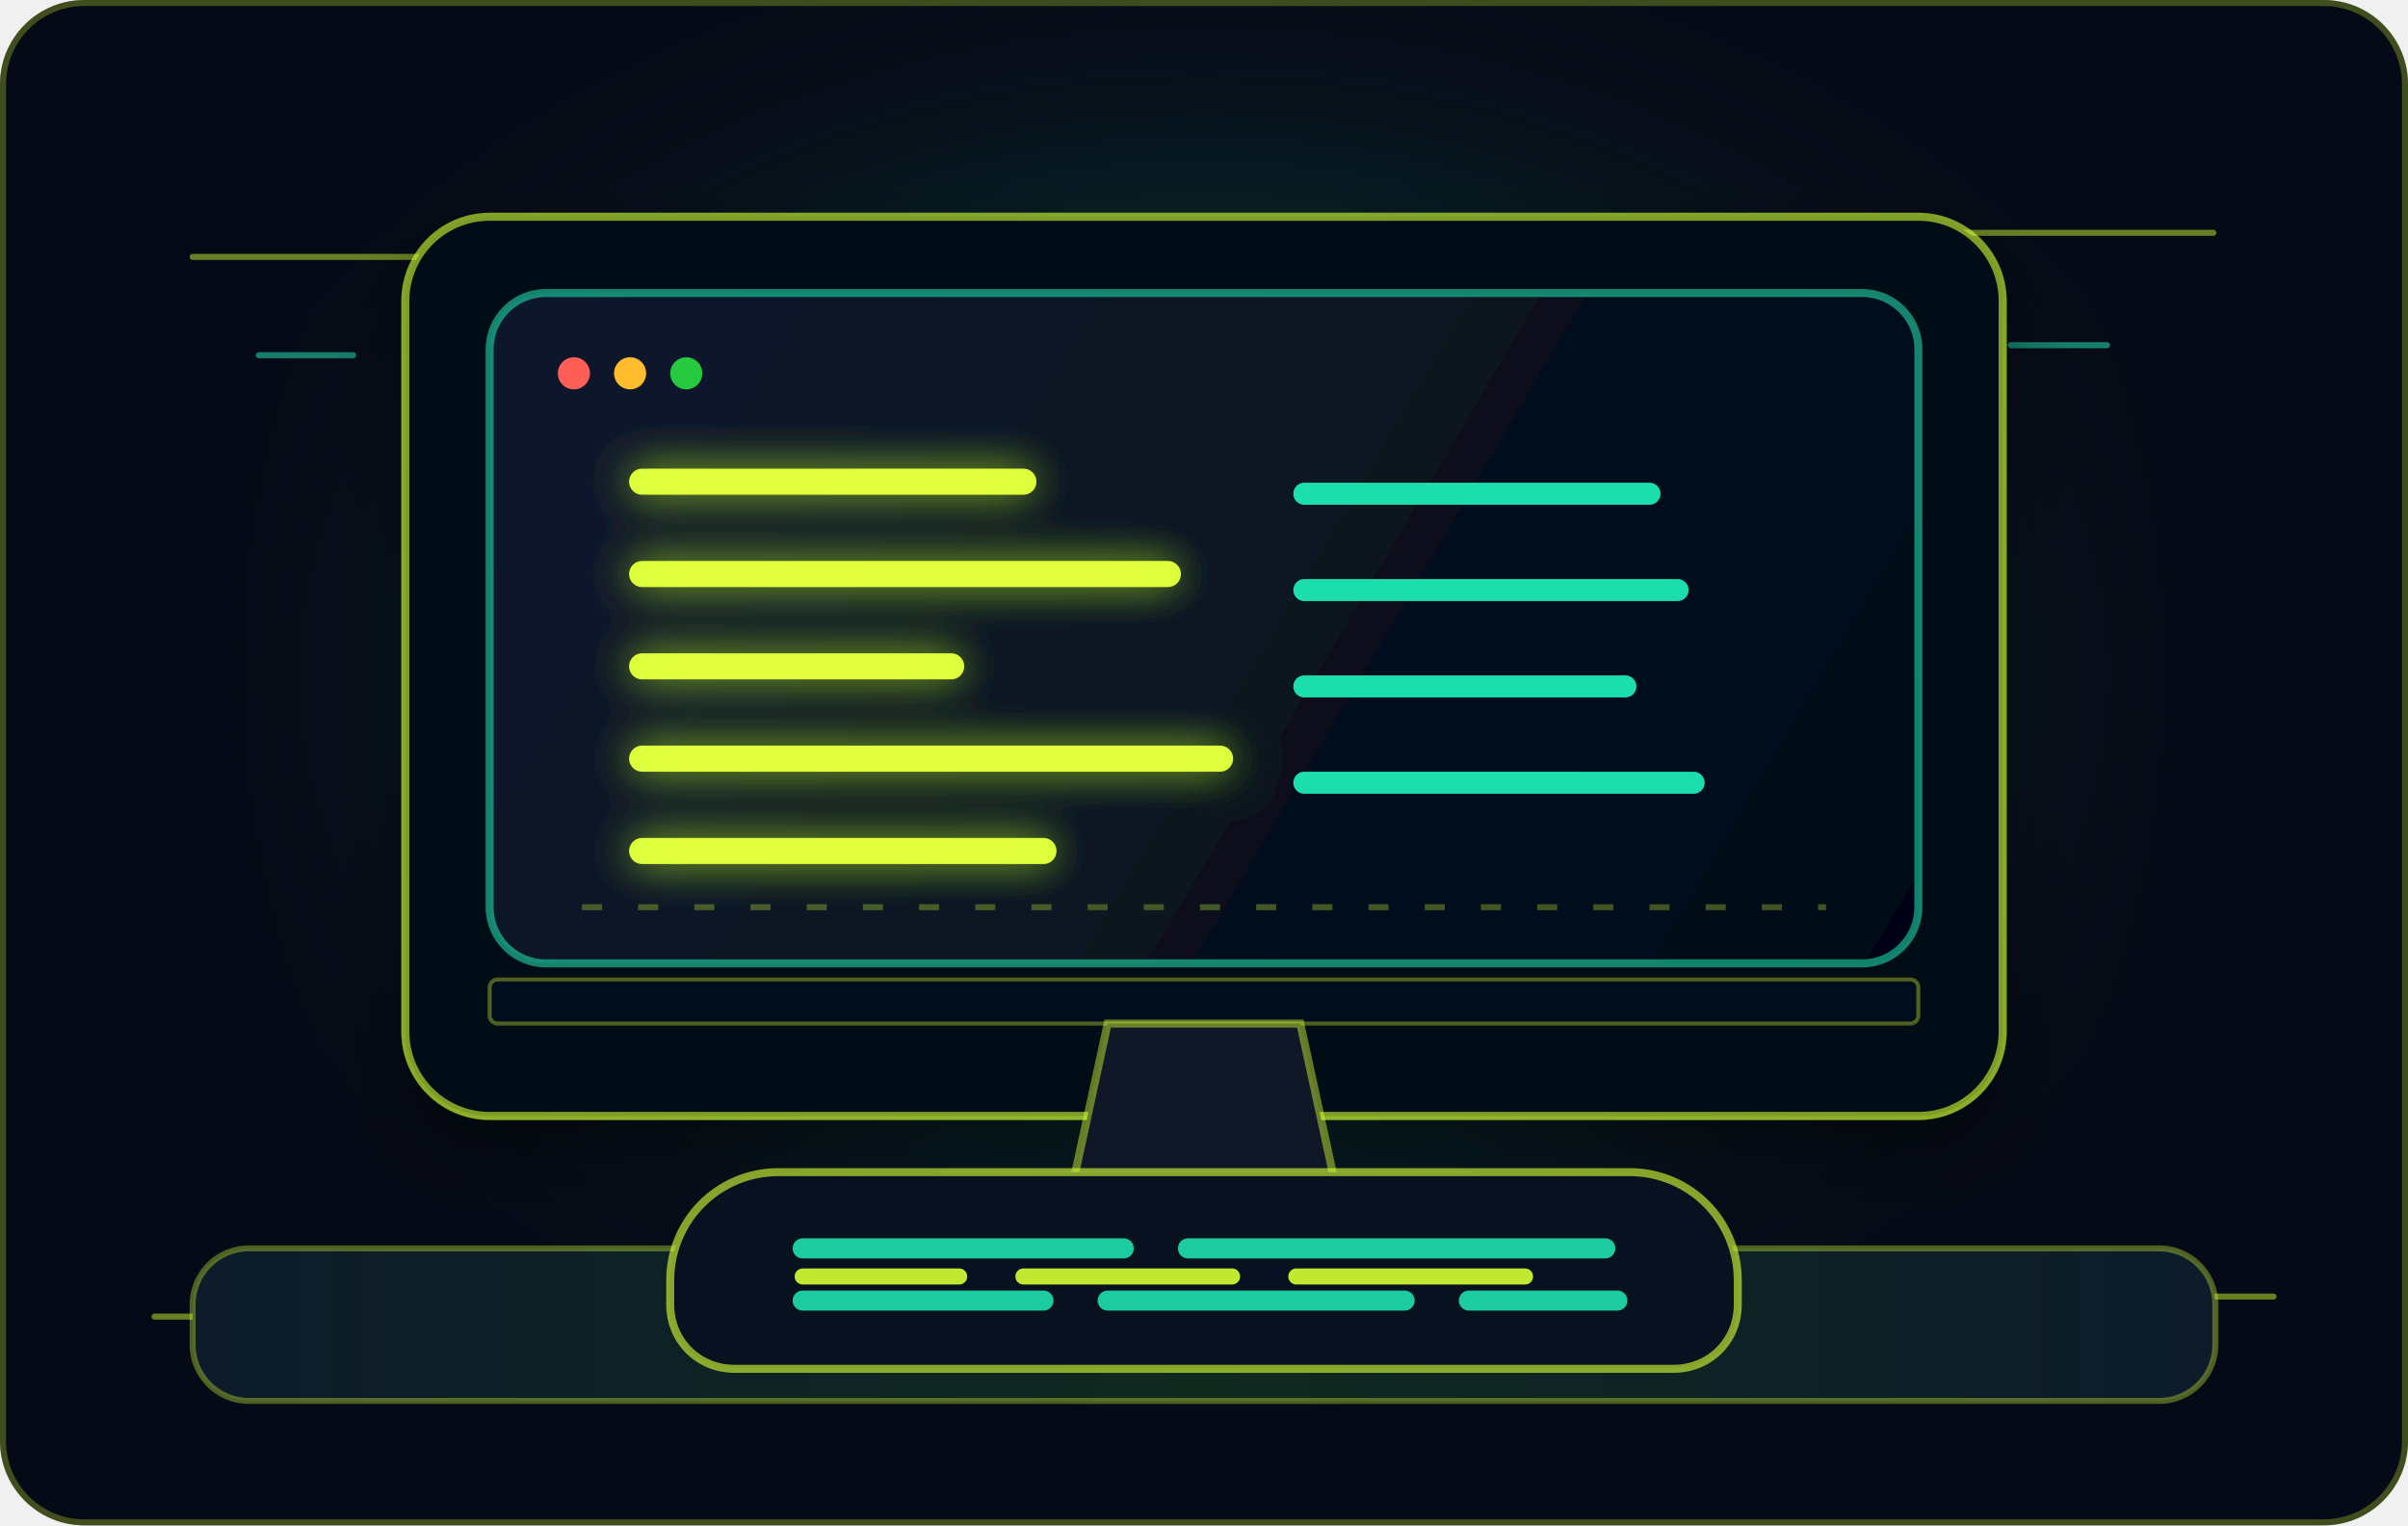
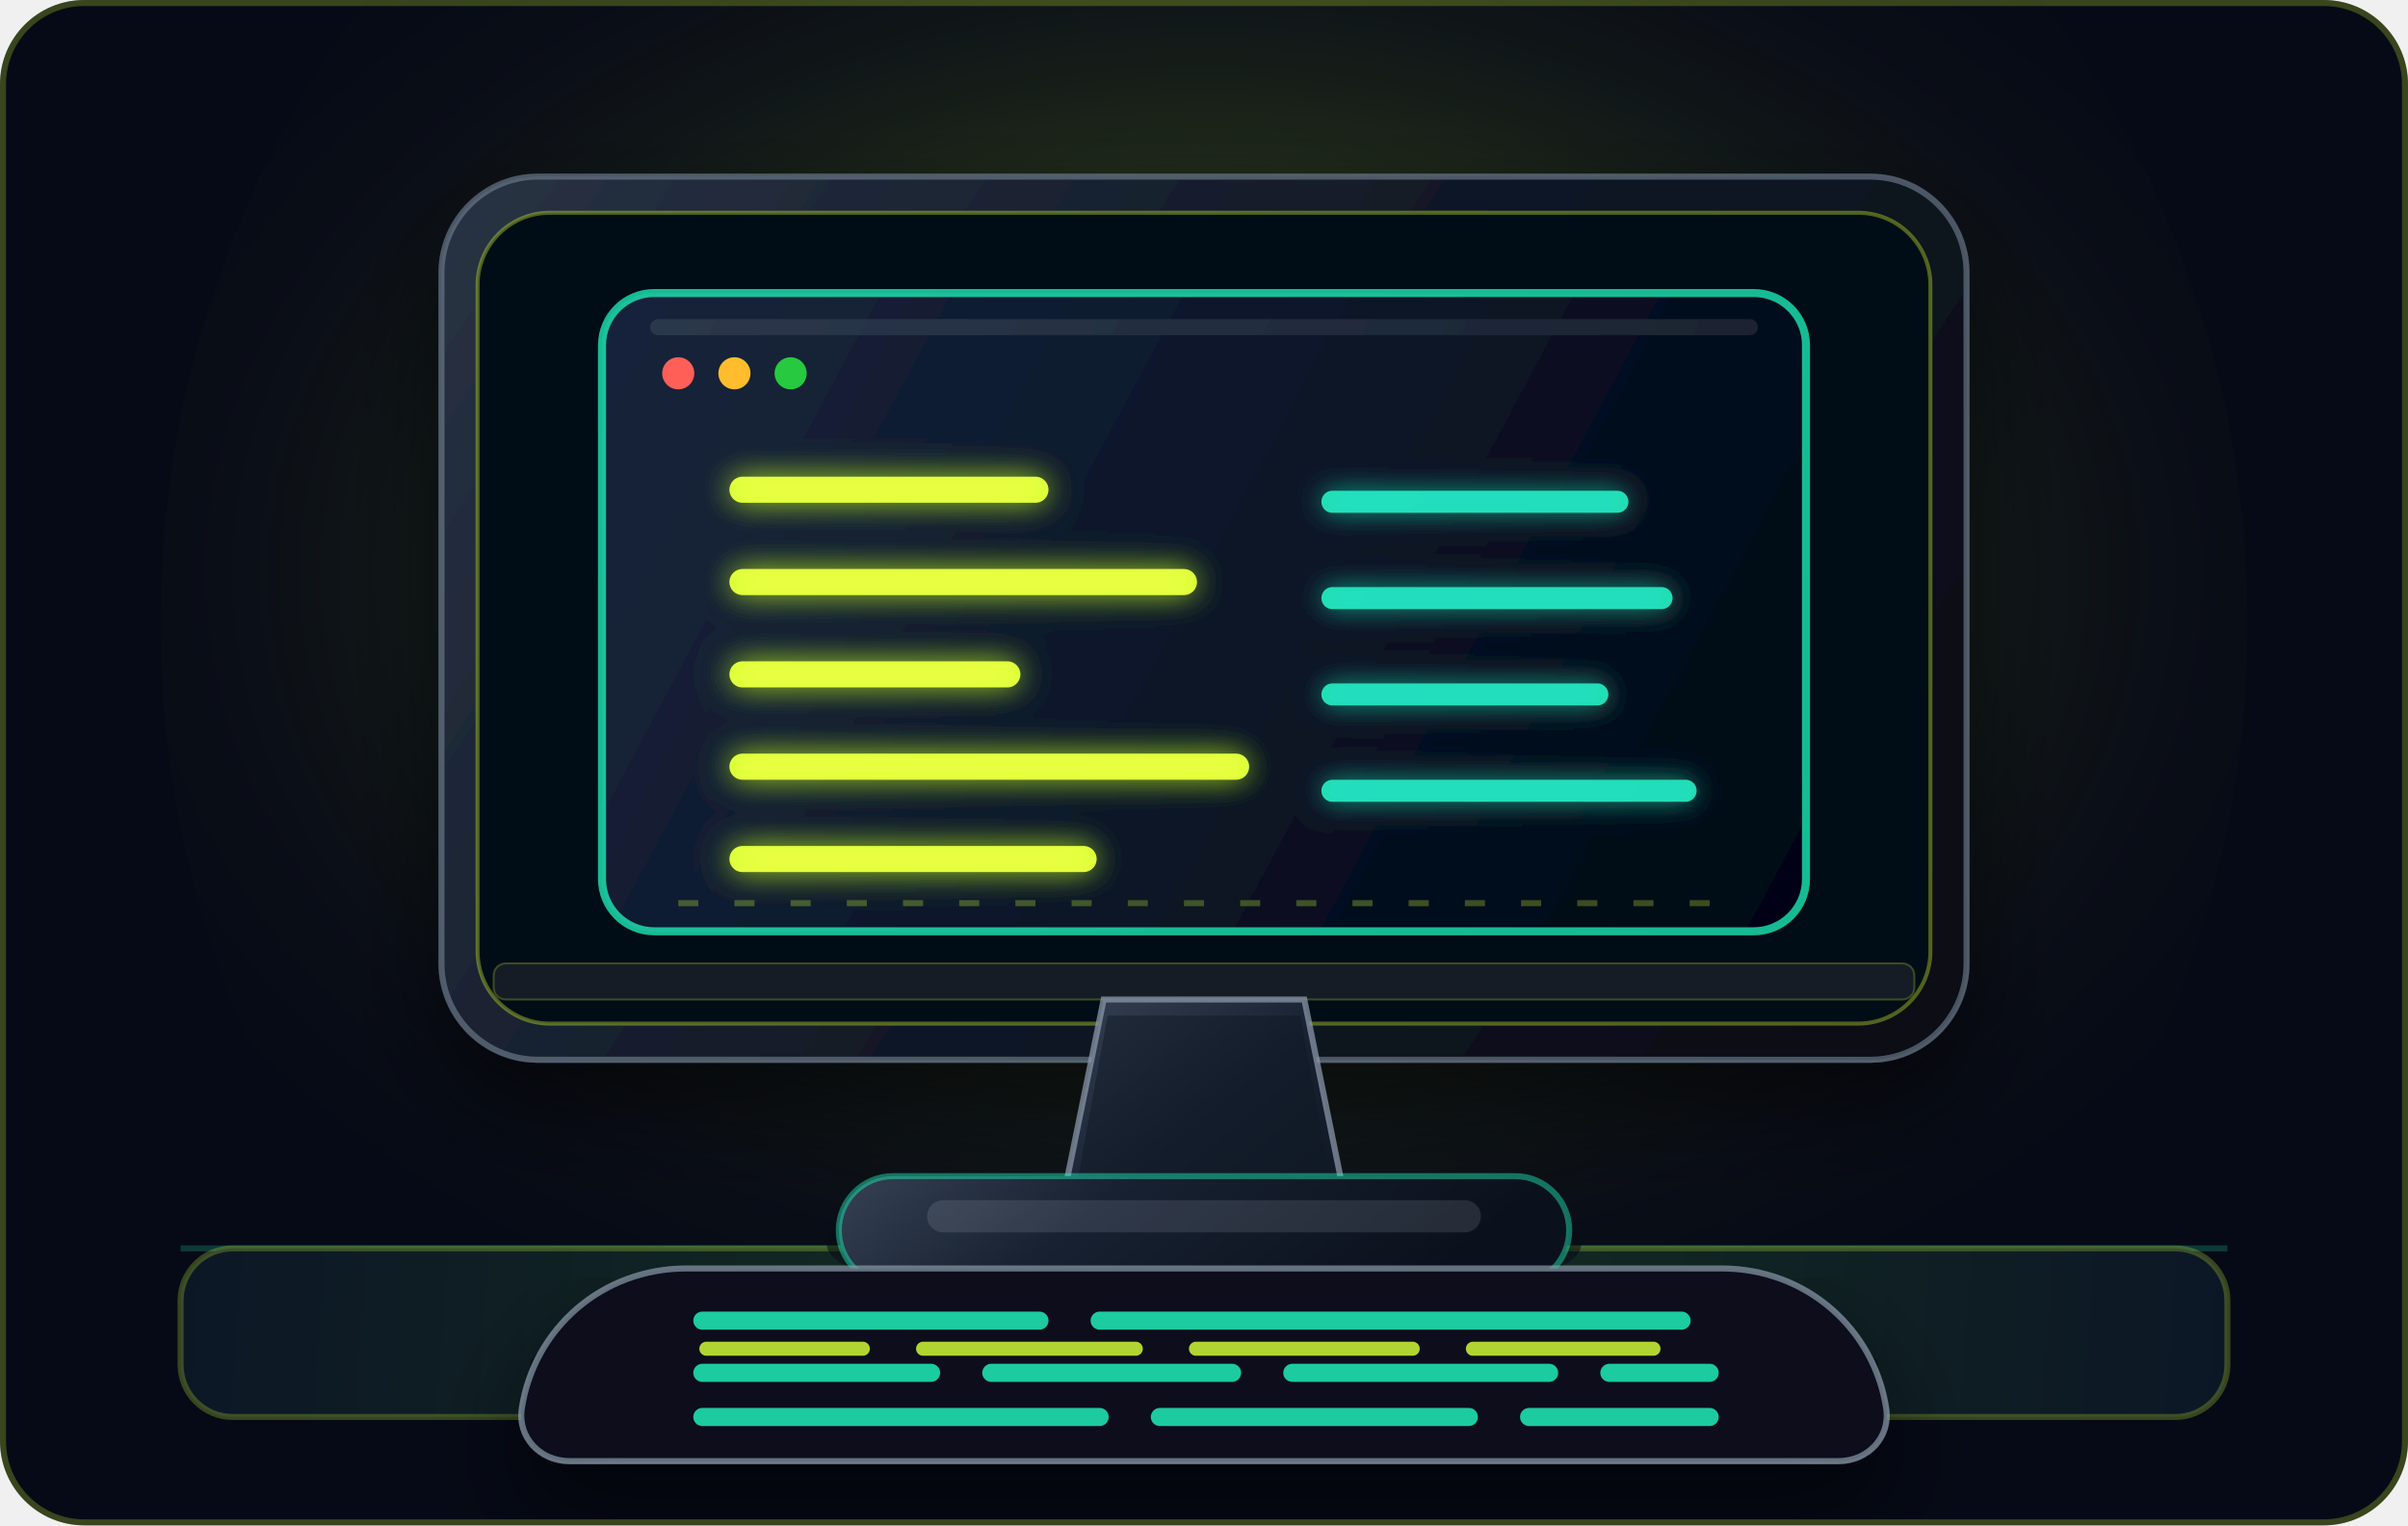
<svg xmlns="http://www.w3.org/2000/svg" width="1200" height="760" viewBox="0 0 1200 760" fill="none" role="img" aria-labelledby="title desc">
  <defs>
-     <radialGradient id="halo" cx="0" cy="0" r="1" gradientUnits="userSpaceOnUse" gradientTransform="translate(600 336) rotate(90) scale(390 540)">
-       <stop stop-color="#d7ff34" stop-opacity="0.5" />
-       <stop offset="0.4" stop-color="#21ffc4" stop-opacity="0.18" />
+     <radialGradient id="roomGlow" cx="0" cy="0" r="1" gradientUnits="userSpaceOnUse" gradientTransform="translate(600 286) rotate(90) scale(430 620)">
+       <stop stop-color="#1fffc7" stop-opacity="0.28" />
+       <stop offset="0.36" stop-color="#d6ff35" stop-opacity="0.18" />
      <stop offset="1" stop-color="#050814" stop-opacity="0" />
    </radialGradient>
-     <linearGradient id="screen" x1="278" y1="140" x2="922" y2="520" gradientUnits="userSpaceOnUse">
-       <stop stop-color="#10182c" />
-       <stop offset="0.55" stop-color="#07121f" />
-       <stop offset="1" stop-color="#020617" />
+     <linearGradient id="monitorShell" x1="246" y1="94" x2="954" y2="558" gradientUnits="userSpaceOnUse">
+       <stop stop-color="#273142" />
+       <stop offset="0.44" stop-color="#121a28" />
+       <stop offset="1" stop-color="#070b14" />
    </linearGradient>
-     <linearGradient id="desk" x1="96" y1="608" x2="1104" y2="608" gradientUnits="userSpaceOnUse">
-       <stop stop-color="#0d1b2a" />
-       <stop offset="0.5" stop-color="#10291f" />
-       <stop offset="1" stop-color="#0d1b2a" />
+     <linearGradient id="screenGlass" x1="326" y1="146" x2="890" y2="448" gradientUnits="userSpaceOnUse">
+       <stop stop-color="#17243a" />
+       <stop offset="0.52" stop-color="#091527" />
+       <stop offset="1" stop-color="#020613" />
    </linearGradient>
-     <filter id="glow" x="-40%" y="-40%" width="180%" height="180%" color-interpolation-filters="sRGB">
-       <feGaussianBlur stdDeviation="11" result="blur" />
-       <feColorMatrix in="blur" type="matrix" values="0 0 0 0 0.75 0 0 0 0 1 0 0 0 0 0.13 0 0 0 0.8 0" />
+     <linearGradient id="metal" x1="522" y1="465" x2="680" y2="662" gradientUnits="userSpaceOnUse">
+       <stop stop-color="#404b5e" />
+       <stop offset="0.48" stop-color="#172131" />
+       <stop offset="1" stop-color="#0b111c" />
+     </linearGradient>
+     <linearGradient id="desk" x1="90" y1="626" x2="1110" y2="700" gradientUnits="userSpaceOnUse">
+       <stop stop-color="#0c1726" />
+       <stop offset="0.5" stop-color="#15301f" />
+       <stop offset="1" stop-color="#0c1726" />
+     </linearGradient>
+     <filter id="softShadow" x="-20%" y="-20%" width="140%" height="150%">
+       <feDropShadow dx="0" dy="24" stdDeviation="24" flood-color="#000" flood-opacity="0.58" />
+     </filter>
+     <filter id="neonGlow" x="-45%" y="-45%" width="190%" height="190%" color-interpolation-filters="sRGB">
+       <feGaussianBlur stdDeviation="8" result="blur" />
+       <feColorMatrix in="blur" type="matrix" values="0 0 0 0 0.78 0 0 0 0 1 0 0 0 0 0.12 0 0 0 0.85 0" />
      <feBlend in="SourceGraphic" mode="screen" />
    </filter>
-     <filter id="soft" x="-20%" y="-20%" width="140%" height="140%">
-       <feDropShadow dx="0" dy="18" stdDeviation="18" flood-color="#000" flood-opacity="0.45" />
+     <filter id="aquaGlow" x="-45%" y="-45%" width="190%" height="190%" color-interpolation-filters="sRGB">
+       <feGaussianBlur stdDeviation="7" result="blur" />
+       <feColorMatrix in="blur" type="matrix" values="0 0 0 0 0.08 0 0 0 0 1 0 0 0 0 0.78 0 0 0 0.7 0" />
+       <feBlend in="SourceGraphic" mode="screen" />
    </filter>
  </defs>
  <rect width="1200" height="760" rx="42" fill="#060a16" />
-   <rect x="1.5" y="1.5" width="1197" height="757" rx="40.5" stroke="#d7ff34" stroke-opacity="0.28" stroke-width="3" />
-   <circle cx="600" cy="334" r="480" fill="url(#halo)" />
-   <g opacity="0.48">
-     <path d="M96 128H233M960 116H1103M77 656H217M949 646H1133" stroke="#d7ff34" stroke-width="3" stroke-linecap="round" />
-     <path d="M129 177H176M1002 172H1050M150 696H197M991 696H1038" stroke="#24ffc8" stroke-width="3" stroke-linecap="round" />
+   <rect x="1.5" y="1.5" width="1197" height="757" rx="40.5" stroke="#d7ff34" stroke-opacity="0.24" stroke-width="3" />
+   <circle cx="600" cy="310" r="520" fill="url(#roomGlow)" />
+   <path d="M90 622H1110" stroke="#2bf8c6" stroke-opacity="0.2" stroke-width="3" />
+   <rect x="90" y="622" width="1020" height="84" rx="26" fill="url(#desk)" stroke="#d7ff34" stroke-opacity="0.24" stroke-width="3" />
+   <g filter="url(#softShadow)">
+     <rect x="220" y="88" width="760" height="440" rx="48" fill="url(#monitorShell)" stroke="#718092" stroke-opacity="0.62" stroke-width="3" />
+     <rect x="238" y="106" width="724" height="404" rx="36" fill="#050914" stroke="#d7ff34" stroke-opacity="0.36" stroke-width="2" />
+     <rect x="300" y="146" width="600" height="318" rx="26" fill="url(#screenGlass)" stroke="#21ffc4" stroke-opacity="0.72" stroke-width="4" />
+     <path d="M328 163H872" stroke="white" stroke-opacity="0.09" stroke-width="8" stroke-linecap="round" />
+     <circle cx="338" cy="186" r="8" fill="#ff5f56" />
+     <circle cx="366" cy="186" r="8" fill="#ffbd2e" />
+     <circle cx="394" cy="186" r="8" fill="#27c93f" />
+     <path d="M370 244H516M370 290H590M370 336H502M370 382H616M370 428H540" stroke="#d7ff34" stroke-width="13" stroke-linecap="round" filter="url(#neonGlow)" />
+     <path d="M664 250H806M664 298H828M664 346H796M664 394H840" stroke="#21ffc4" stroke-width="11" stroke-linecap="round" filter="url(#aquaGlow)" opacity="0.86" />
+     <path d="M338 450H862" stroke="#cfff36" stroke-opacity="0.28" stroke-width="3" stroke-dasharray="10 18" />
+     <rect x="246" y="480" width="708" height="18" rx="6" fill="#121a28" stroke="#d7ff34" stroke-opacity="0.24" />
  </g>
-   <g filter="url(#soft)">
-     <rect x="202" y="108" width="796" height="448" rx="42" fill="#050914" stroke="#cfff36" stroke-opacity="0.6" stroke-width="4" />
-     <rect x="244" y="146" width="712" height="334" rx="28" fill="url(#screen)" stroke="#21ffc4" stroke-opacity="0.5" stroke-width="4" />
-     <rect x="244" y="488" width="712" height="22" rx="4" fill="#06101c" stroke="#d7ff34" stroke-opacity="0.35" stroke-width="2" />
-     <circle cx="286" cy="186" r="8" fill="#ff5f56" />
-     <circle cx="314" cy="186" r="8" fill="#ffbd2e" />
-     <circle cx="342" cy="186" r="8" fill="#27c93f" />
-     <path d="M320 240H510M320 286H582M320 332H474M320 378H608M320 424H520" stroke="#d7ff34" stroke-width="13" stroke-linecap="round" filter="url(#glow)" />
-     <path d="M650 246H822M650 294H836M650 342H810M650 390H844" stroke="#21ffc4" stroke-width="11" stroke-linecap="round" opacity="0.86" />
-     <path d="M290 452H910" stroke="#cfff36" stroke-opacity="0.3" stroke-width="3" stroke-dasharray="10 18" />
+   <path d="M550 498H650L672 606H528L550 498Z" fill="url(#metal)" stroke="#8e9aae" stroke-opacity="0.72" stroke-width="3" />
+   <path d="M552 506H648L663 588H537L552 506Z" fill="#0f1724" fill-opacity="0.48" />
+   <ellipse cx="600" cy="620" rx="188" ry="34" fill="#070b12" opacity="0.55" />
+   <rect x="418" y="586" width="364" height="54" rx="27" fill="url(#metal)" stroke="#21ffc4" stroke-opacity="0.42" stroke-width="3" />
+   <rect x="462" y="598" width="276" height="16" rx="8" fill="#e5eefb" fill-opacity="0.12" />
+   <ellipse cx="600" cy="680" rx="336" ry="34" fill="#02040a" opacity="0.48" />
+   <g filter="url(#softShadow)">
+     <path d="M342 632H858C900 632 934 662 940 702C942 716 931 728 916 728H284C269 728 258 716 260 702C266 662 300 632 342 632Z" fill="#0a111d" stroke="#8f9dad" stroke-opacity="0.68" stroke-width="3" />
+     <path d="M350 658H518M548 658H838M350 684H464M494 684H614M644 684H772M802 684H852M350 706H548M578 706H732M762 706H852" stroke="#21ffc4" stroke-width="9" stroke-linecap="round" opacity="0.78" />
+     <path d="M352 672H430M460 672H566M596 672H704M734 672H824" stroke="#d7ff34" stroke-width="7" stroke-linecap="round" opacity="0.82" />
  </g>
-   <path d="M552 510H648L668 602H532L552 510Z" fill="#101828" stroke="#d7ff34" stroke-opacity="0.45" stroke-width="4" />
-   <rect x="448" y="586" width="304" height="38" rx="19" fill="#111827" stroke="#21ffc4" stroke-opacity="0.42" stroke-width="4" />
-   <rect x="96" y="622" width="1008" height="76" rx="28" fill="url(#desk)" stroke="#d7ff34" stroke-opacity="0.35" stroke-width="3" />
-   <path d="M388 584H812C842 584 866 608 866 638V650C866 668 852 682 834 682H366C348 682 334 668 334 650V638C334 608 358 584 388 584Z" fill="#07111f" stroke="#d7ff34" stroke-opacity="0.62" stroke-width="4" />
-   <path d="M400 622H560M592 622H800M400 648H520M552 648H700M732 648H806" stroke="#21ffc4" stroke-width="10" stroke-linecap="round" opacity="0.78" />
-   <path d="M400 636H478M510 636H614M646 636H760" stroke="#d7ff34" stroke-width="8" stroke-linecap="round" opacity="0.9" />
</svg>
